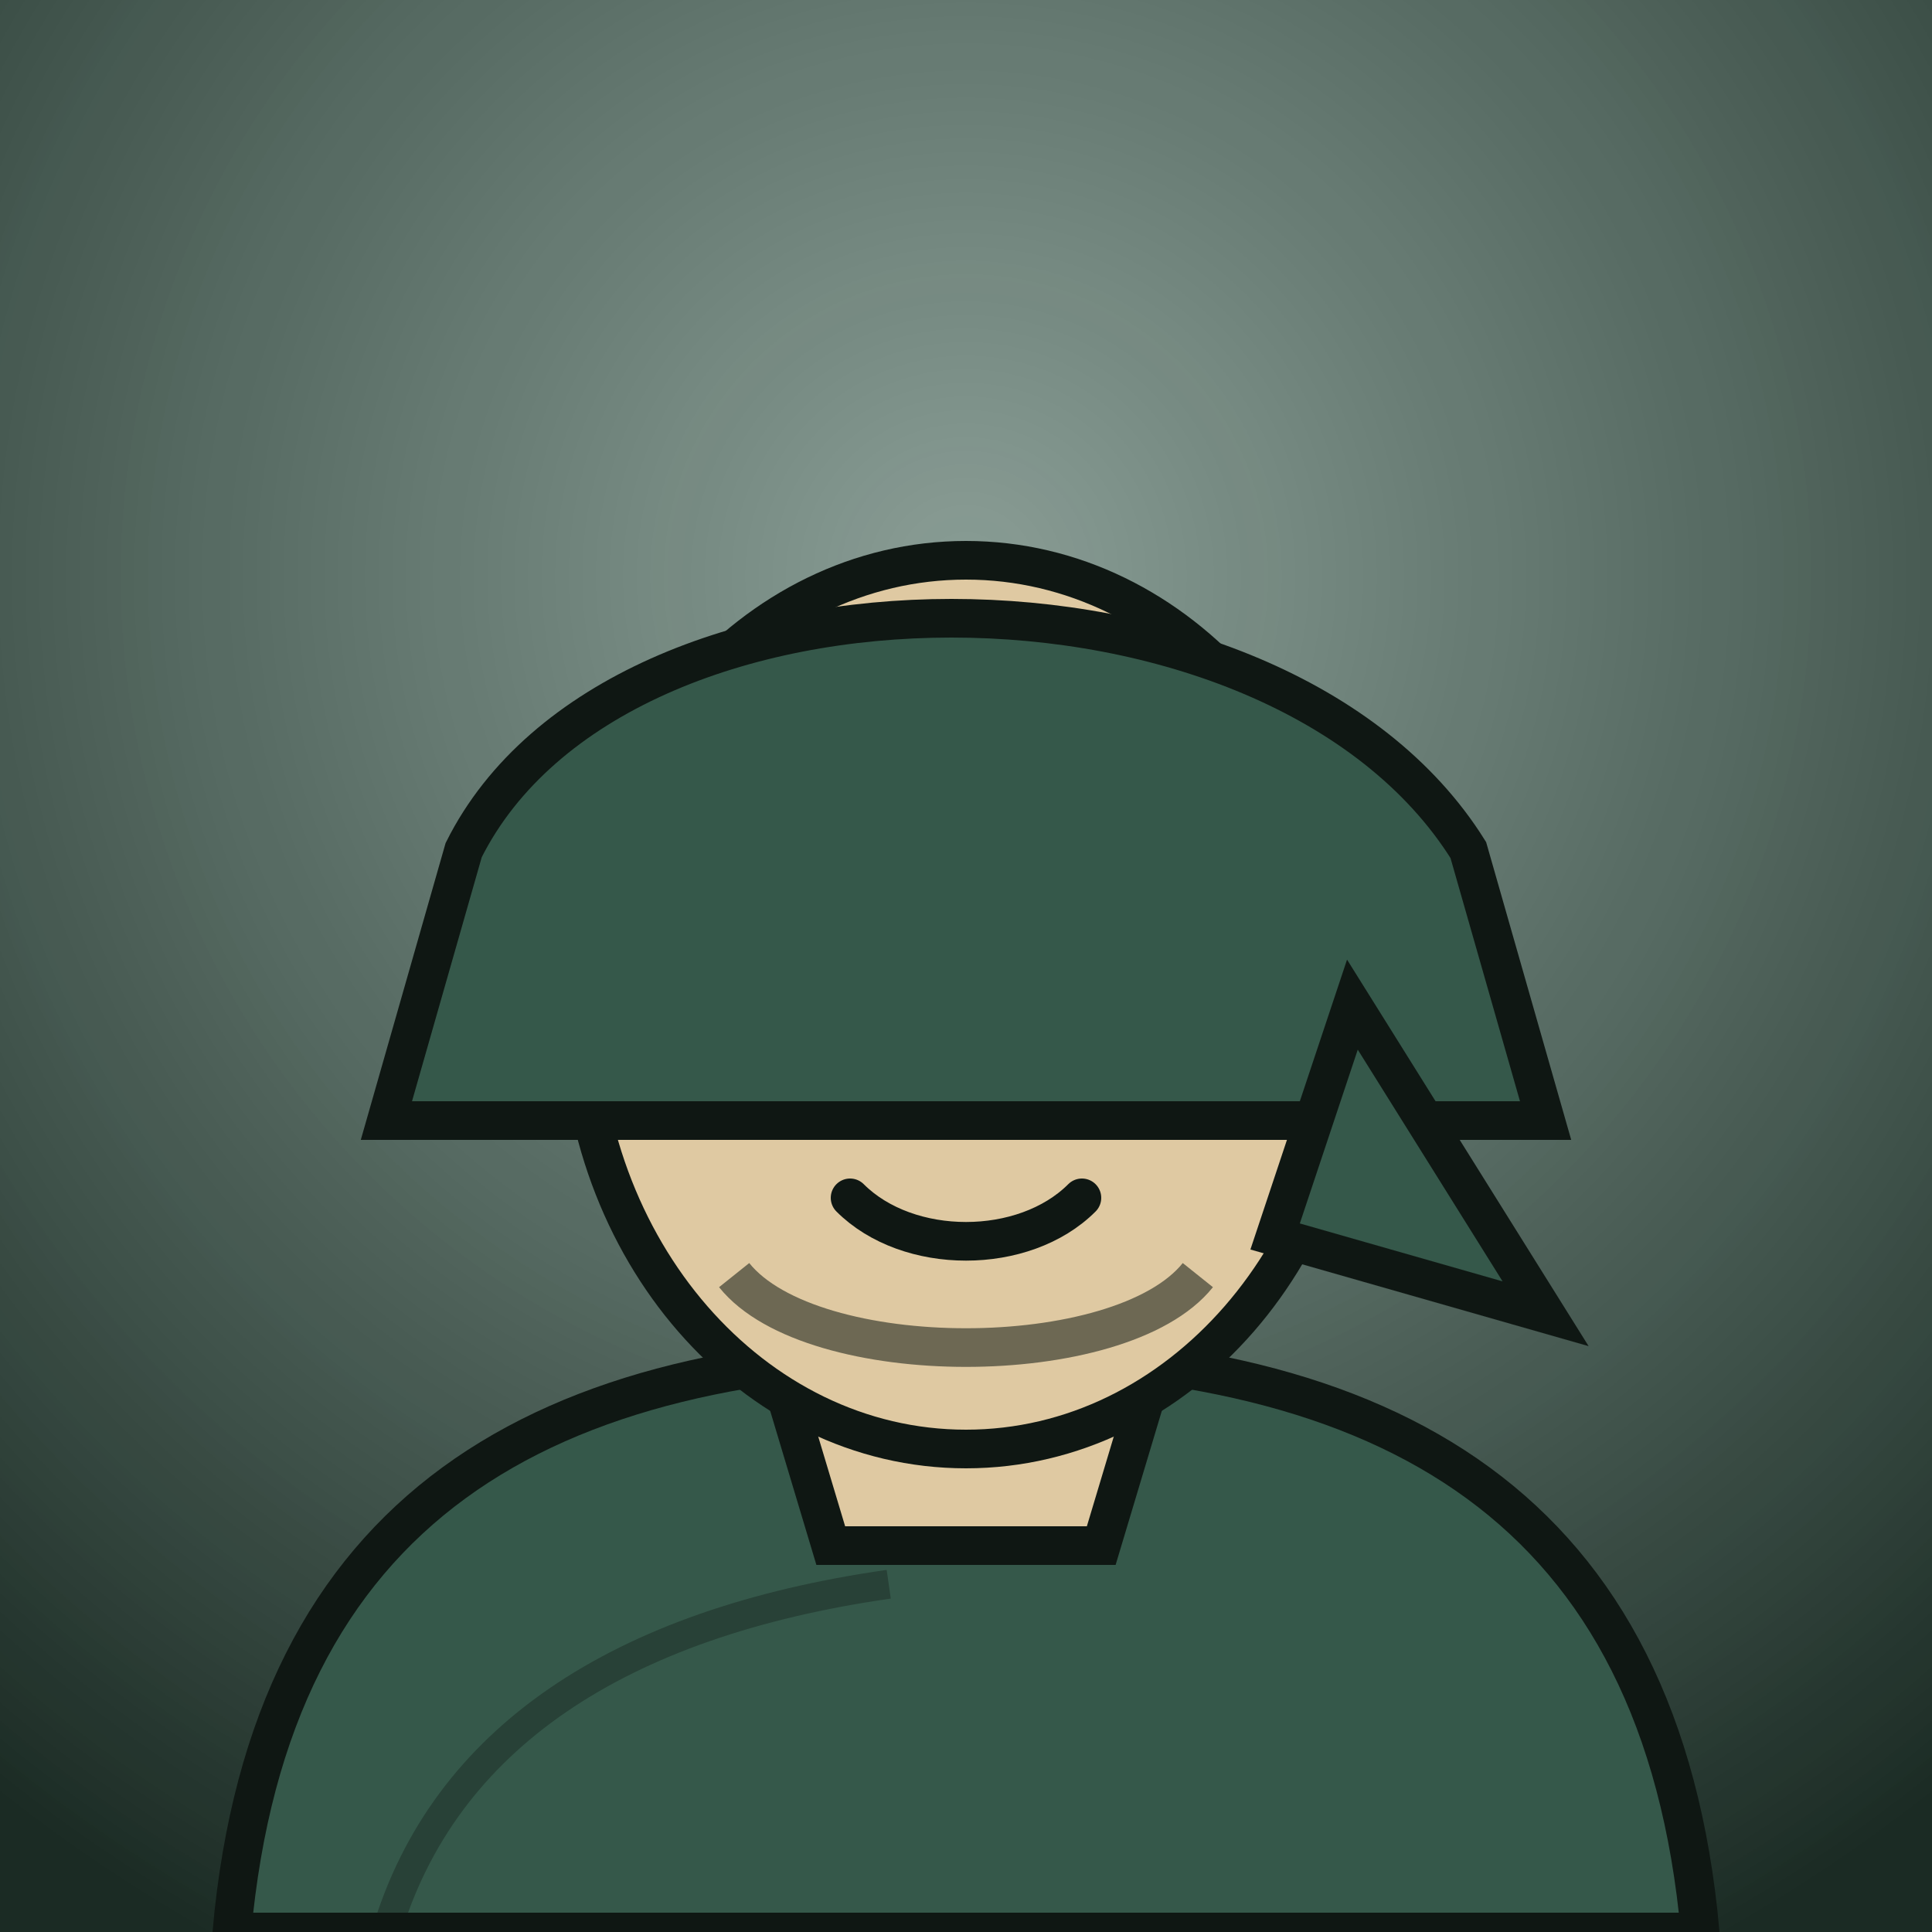
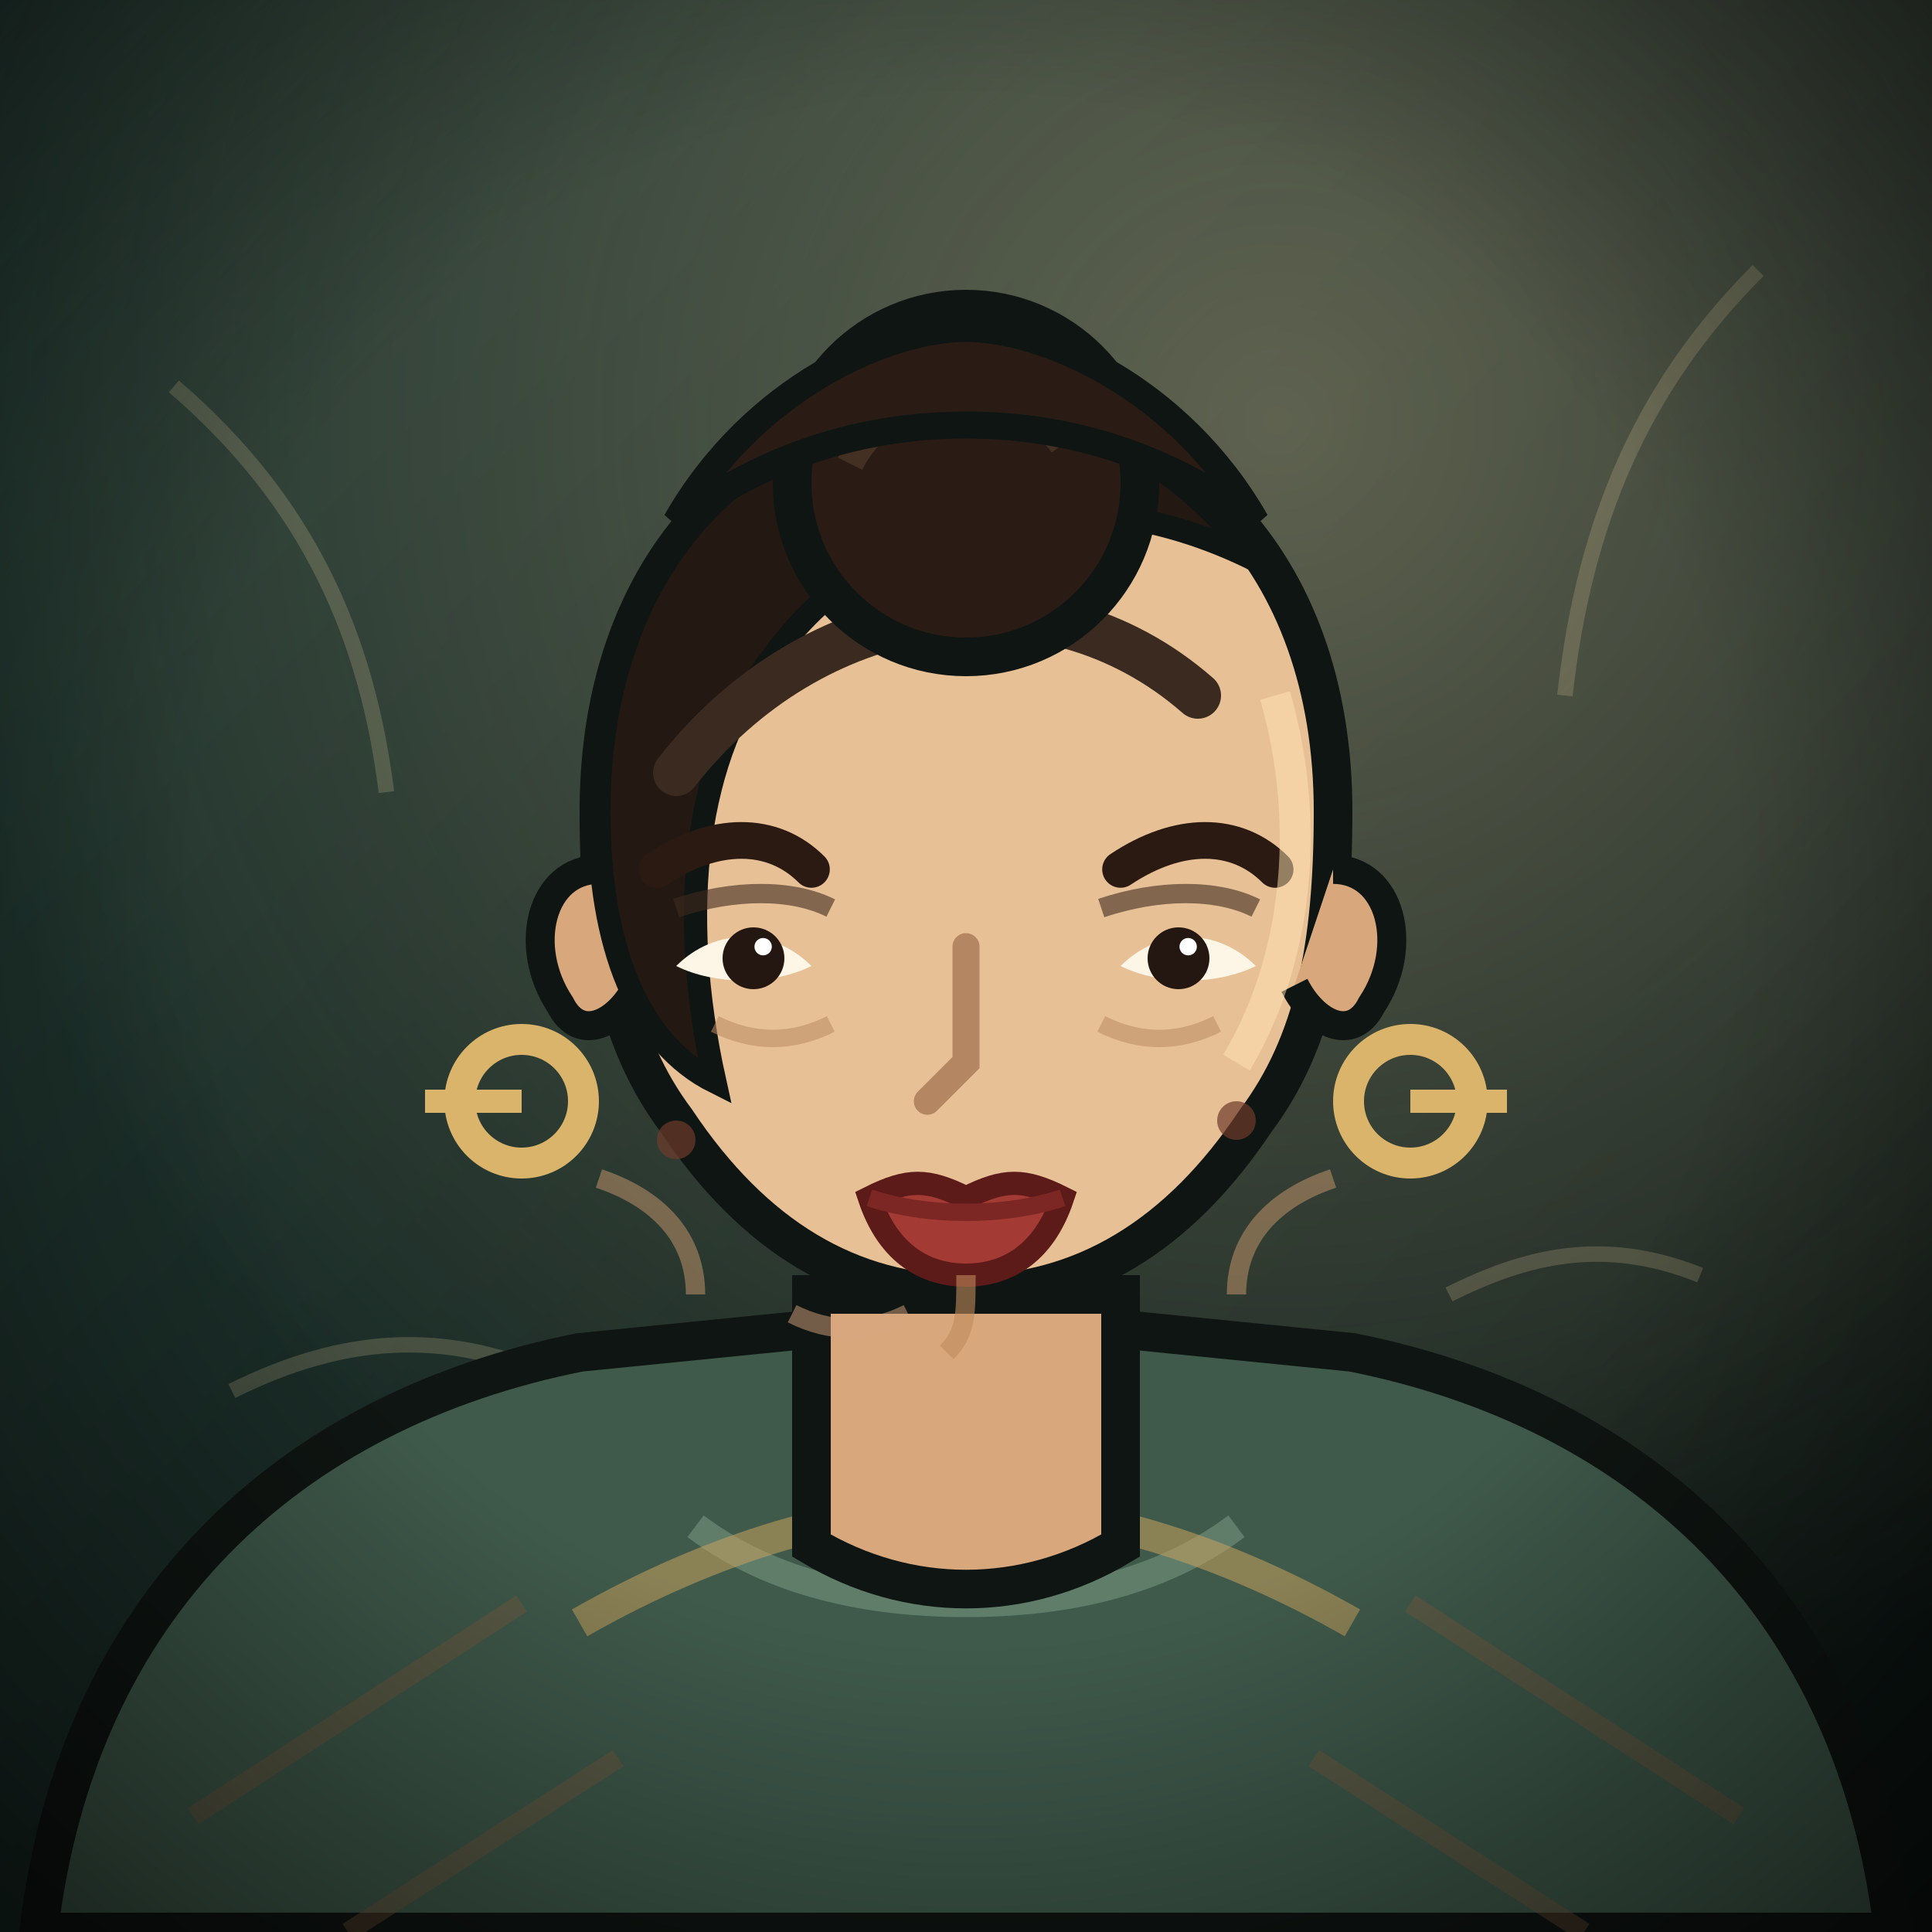
<svg xmlns="http://www.w3.org/2000/svg" viewBox="0 0 100 100">
  <defs>
-     <radialGradient id="b2" cx=".5" cy=".3" r=".8">
-       <stop offset="0" stop-color="#35584a" stop-opacity=".55" />
-       <stop offset="1" stop-color="#1b2b24" />
+     <linearGradient id="p2bg" x1="0" y1="0" x2="1" y2="1">
+       <stop offset="0" stop-color="#243b34" />
+       <stop offset=".7" stop-color="#14231f" />
+       <stop offset="1" stop-color="#0b1310" />
+     </linearGradient>
+     <radialGradient id="p2lit" cx=".66" cy=".22" r=".7">
+       <stop offset="0" stop-color="#ffe0ae" stop-opacity=".3" />
+       <stop offset="1" stop-color="#ffe0ae" stop-opacity="0" />
+     </radialGradient>
+     <radialGradient id="p2vig" cx=".5" cy=".45" r=".72">
+       <stop offset=".55" stop-color="#000" stop-opacity="0" />
+       <stop offset="1" stop-color="#000" stop-opacity=".58" />
    </radialGradient>
  </defs>
-   <rect width="100" height="100" fill="url(#b2)" />
-   <path d="M12 100c2-22 16-30 38-30s36 8 38 30z" fill="#35584a" stroke="#0f1713" stroke-width="2" />
-   <path d="M40 70h20l-3 10H43z" fill="#dfc9a2" stroke="#0f1713" stroke-width="2" />
-   <ellipse cx="50" cy="52" rx="20" ry="23" fill="#dfc9a2" stroke="#0f1713" stroke-width="2" />
-   <circle cx="43" cy="52" r="2.2" fill="#0f1713" />
-   <circle cx="57" cy="52" r="2.2" fill="#0f1713" />
-   <path d="M44 62c3 3 9 3 12 0" fill="none" stroke="#0f1713" stroke-width="2" stroke-linecap="round" />
-   <path d="M38 66c4 5 20 5 24 0" fill="none" stroke="#0f1713" stroke-width="2" opacity=".55" />
-   <path d="M24 44c8-16 42-16 52 0l4 14H20z" fill="#35584a" stroke="#0f1713" stroke-width="2" />
-   <path d="M70 52l10 16-14-4z" fill="#35584a" stroke="#0f1713" stroke-width="2" />
-   <path d="M20 100c3-10 12-16 26-18" fill="none" stroke="#0f1713" stroke-width="1.5" opacity=".35" />
+   <rect width="100" height="100" fill="url(#p2bg)" />
+   <rect width="100" height="100" fill="url(#p2lit)" />
+   <g opacity=".2" stroke="#e9d3a0" stroke-width=".8" fill="none">
+     <path d="M9 20c7 6 10 13 11 21M91 14c-6 6-9 13-10 22M12 72c6-3 11-3 16-1M88 66c-5-2-9-1-13 1" />
+   </g>
+   <path d="M2 100c2-17 13-27 28-30l20-2 20 2c15 3 26 13 28 30z" fill="#3f5a4b" stroke="#0f1512" stroke-width="2" />
+   <path d="M36 79c4 3 9 4 14 4s10-1 14-4" fill="none" stroke="#6d8b78" stroke-width="1.4" opacity=".7" />
+   <path d="M30 84c7-4 14-6 20-6s13 2 20 6" fill="none" stroke="#c9a15c" stroke-width="1.6" opacity=".55" />
+   <path d="M42 67h16v13c-5 3-11 3-16 0z" fill="#d8a87c" stroke="#0f1512" stroke-width="2" />
+   <path d="M31 42c0-13 8-21 19-21s19 8 19 21c0 7-1 12-4 16-4 6-9 9-15 9s-11-3-15-9c-3-4-4-9-4-16z" fill="#e8c096" stroke="#0f1512" stroke-width="2" />
+   <path d="M31 45c-3 0-4 4-2 7 1 2 3 1 4-1" fill="#d8a87c" stroke="#0f1512" stroke-width="1.5" />
+   <path d="M69 45c3 0 4 4 2 7-1 2-3 1-4-1" fill="#d8a87c" stroke="#0f1512" stroke-width="1.5" />
+   <circle cx="27" cy="57" r="3.2" fill="none" stroke="#d9b46a" stroke-width="1.6" />
+   <circle cx="73" cy="57" r="3.2" fill="none" stroke="#d9b46a" stroke-width="1.6" />
+   <path d="M22 57h5M73 57h5" stroke="#d9b46a" stroke-width="1.2" />
+   <path d="M31 42c0-13 8-21 19-21 6 0 11 3 15 8-10-5-20-2-25 5-4 5-5 13-3 22-4-2-6-7-6-14z" fill="#231812" stroke="#0f1512" stroke-width="1.2" />
+   <path d="M35 40c7-9 19-11 27-4" fill="none" stroke="#3a2a1f" stroke-width="2.4" stroke-linecap="round" />
+   <path d="M34 45c3-2 6-2 8 0M58 45c3-2 6-2 8 0" fill="none" stroke="#2a1a12" stroke-width="1.9" stroke-linecap="round" />
+   <path d="M35 47c3-1 6-1 8 0M57 47c3-1 6-1 8 0" fill="none" stroke="#3d2a1d" stroke-width="1" opacity=".6" />
+   <path d="M35 50c2-2 5-2 7 0-2 1-5 1-7 0z" fill="#fdf6e6" />
+   <circle cx="39" cy="49.6" r="1.6" fill="#241610" />
+   <circle cx="39.5" cy="49" r=".45" fill="#fff" />
+   <path d="M58 50c2-2 5-2 7 0-2 1-5 1-7 0z" fill="#fdf6e6" />
+   <circle cx="61" cy="49.6" r="1.6" fill="#241610" />
+   <circle cx="61.5" cy="49" r=".45" fill="#fff" />
+   <path d="M37 53c2 1 4 1 6 0M57 53c2 1 4 1 6 0" fill="none" stroke="#b98a63" stroke-width=".9" opacity=".55" />
+   <path d="M50 49v6l-2 2" fill="none" stroke="#b58662" stroke-width="1.4" stroke-linecap="round" />
+   <path d="M45 62c2-1 3-1 5 0 2-1 3-1 5 0-1 3-3 4-5 4s-4-1-5-4z" fill="#a33a34" stroke="#5c1a18" stroke-width="1.2" />
+   <path d="M45 62c3 1 7 1 10 0" fill="none" stroke="#7c2723" stroke-width=".9" />
+   <path d="M50 66c0 2 0 3-1 4" fill="none" stroke="#c08a5c" stroke-width="1" opacity=".6" />
+   <path d="M41 68c2 1 4 1 6 0" fill="none" stroke="#d7a67d" stroke-width="1" opacity=".5" />
+   <circle cx="35" cy="59" r="1" fill="#6d3a2a" opacity=".7" />
+   <circle cx="64" cy="58" r="1" fill="#6d3a2a" opacity=".7" />
+   <circle cx="50" cy="25" r="9" fill="#2a1c14" stroke="#0f1512" stroke-width="2" />
+   <path d="M44 24c2-4 8-5 11-1" fill="none" stroke="#4a3426" stroke-width="1.4" opacity=".8" />
+   <path d="M35 27c4-7 11-10 15-10s11 3 15 10c-4-3-9-5-15-5s-11 2-15 5z" fill="#2a1c14" stroke="#0f1512" stroke-width="1.4" />
+   <path d="M31 61c3 1 5 3 5 6M69 61c-3 1-5 3-5 6" fill="none" stroke="#c99a6e" stroke-width="1" opacity=".5" />
+   <g stroke="#7f5a3c" stroke-width="1" opacity=".4" fill="none">
+     <path d="M10 94l17-11M18 100l14-9M90 94L73 83M82 100L68 91" />
+   </g>
+   <path d="M66 36c2 7 1 14-2 19" fill="none" stroke="#ffe3b4" stroke-width="1.6" opacity=".5" />
+   <rect width="100" height="100" fill="url(#p2vig)" />
</svg>
